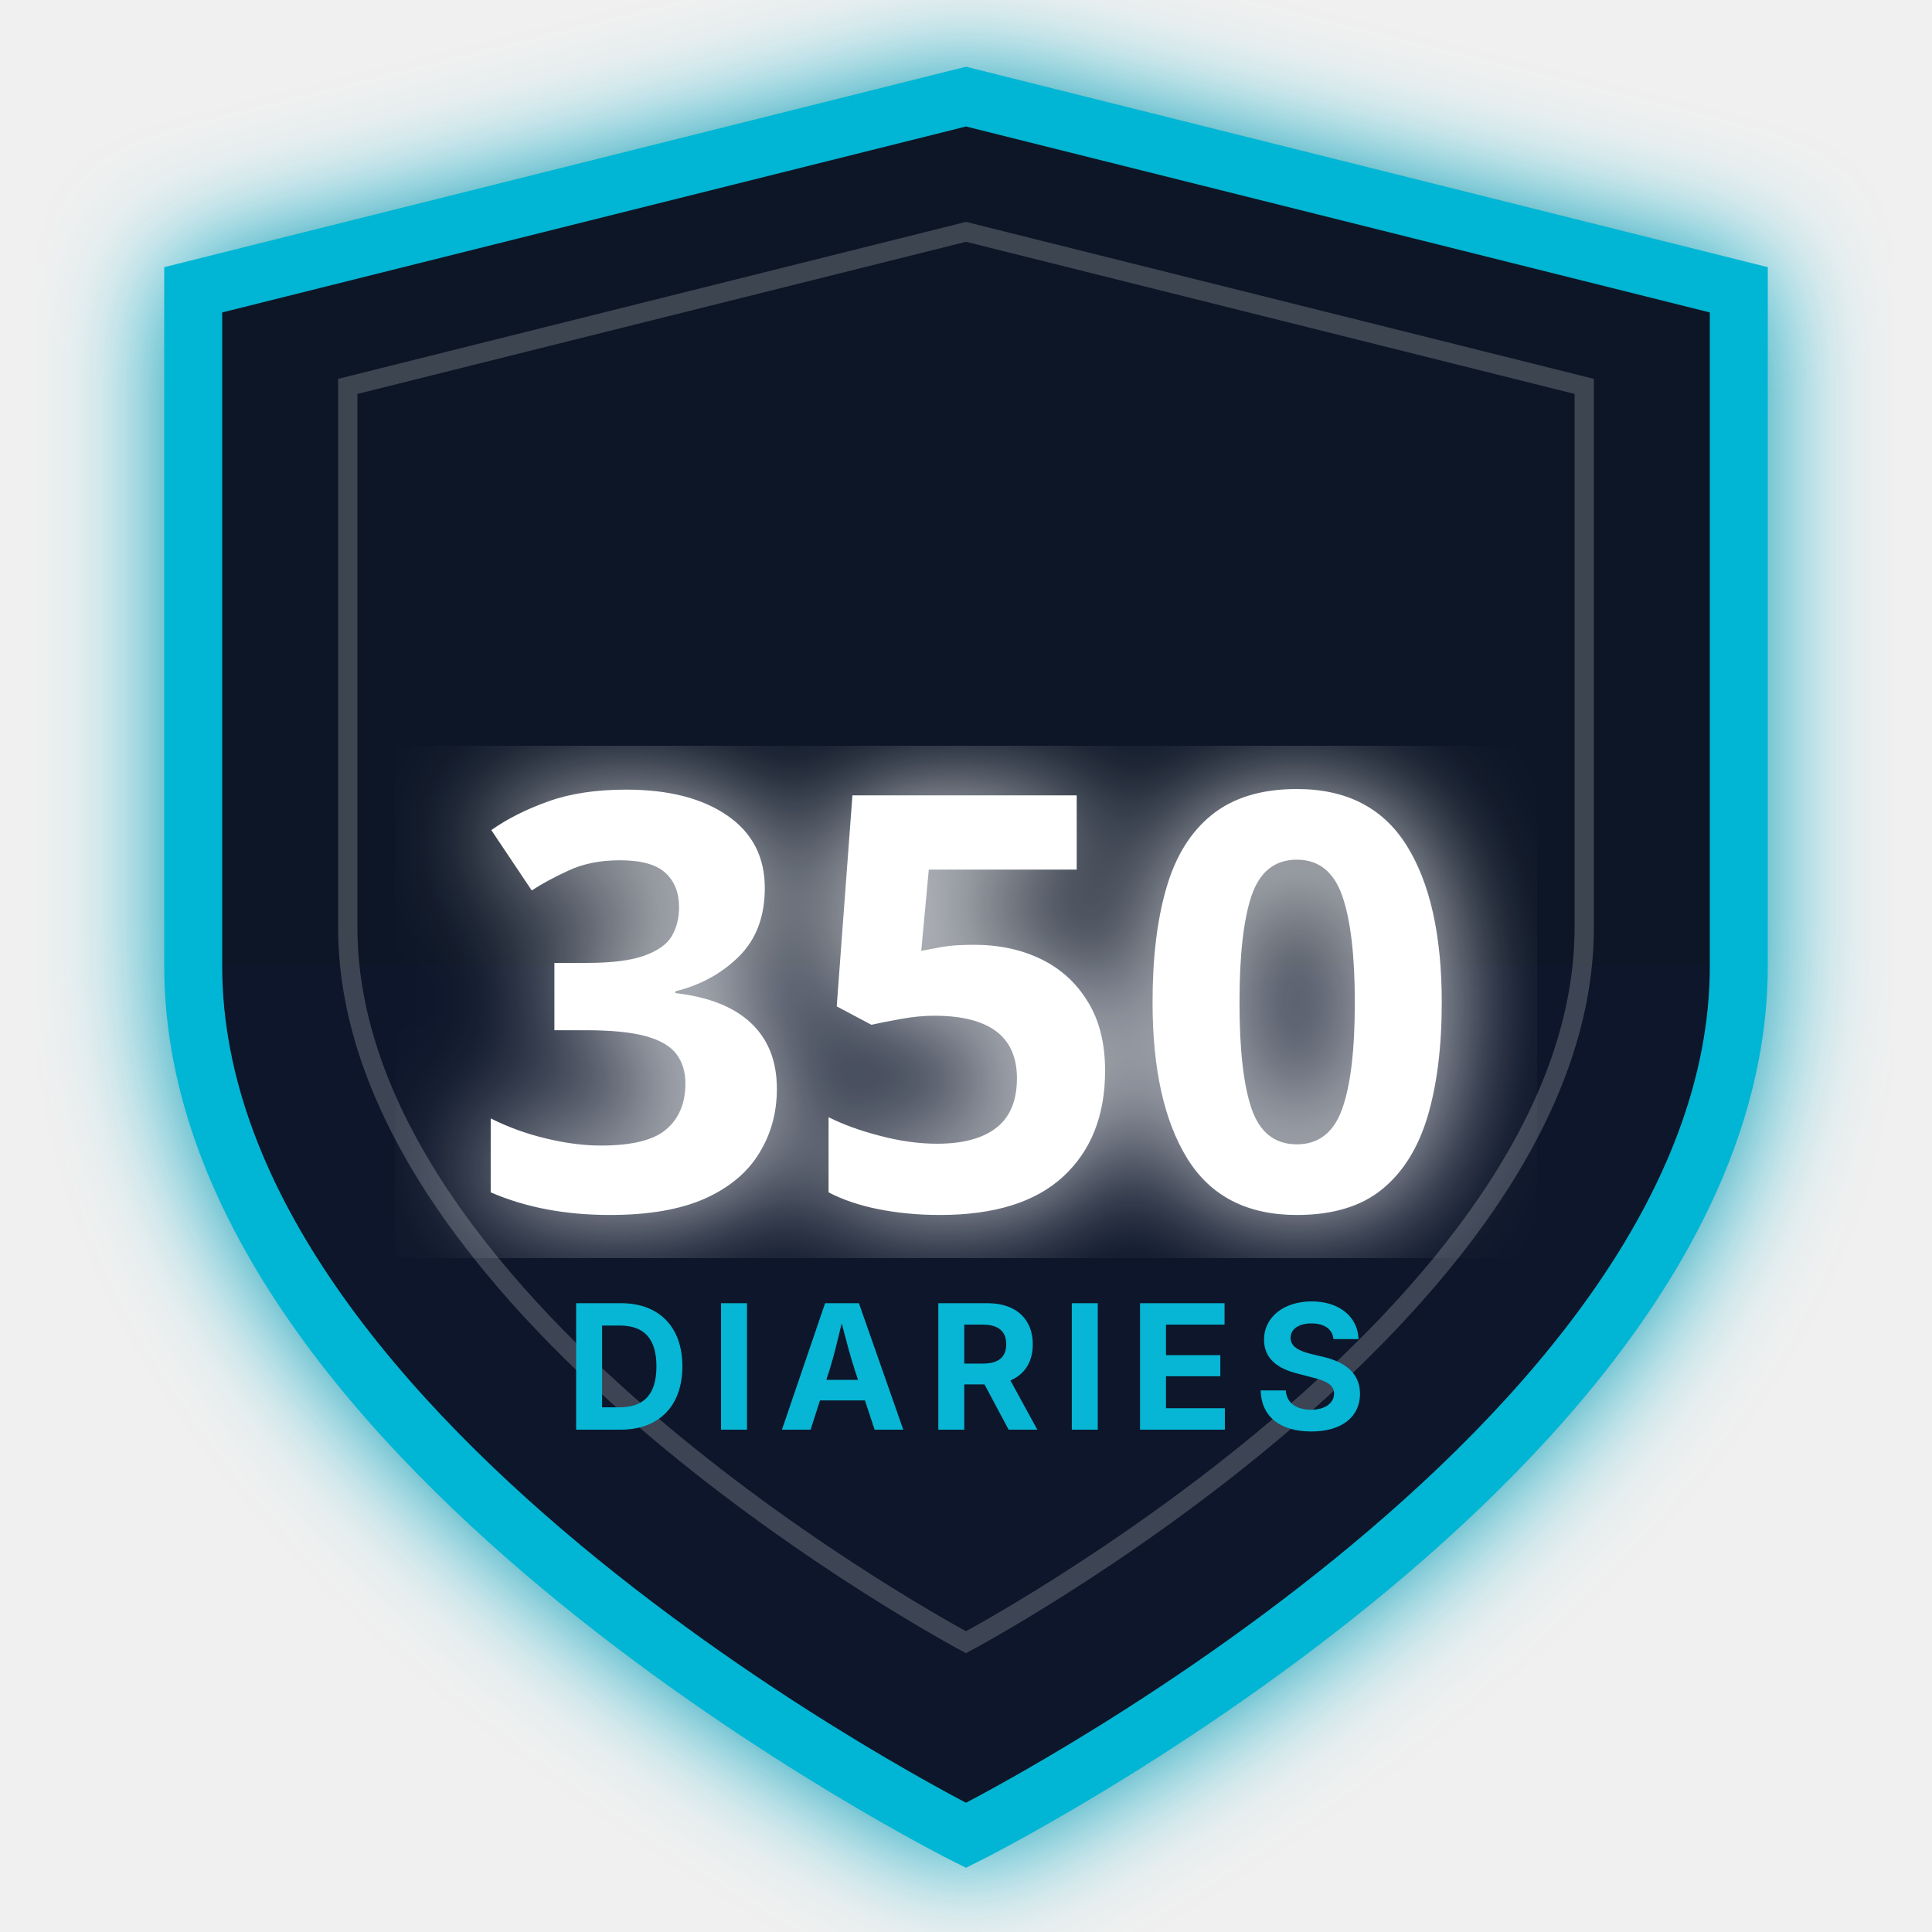
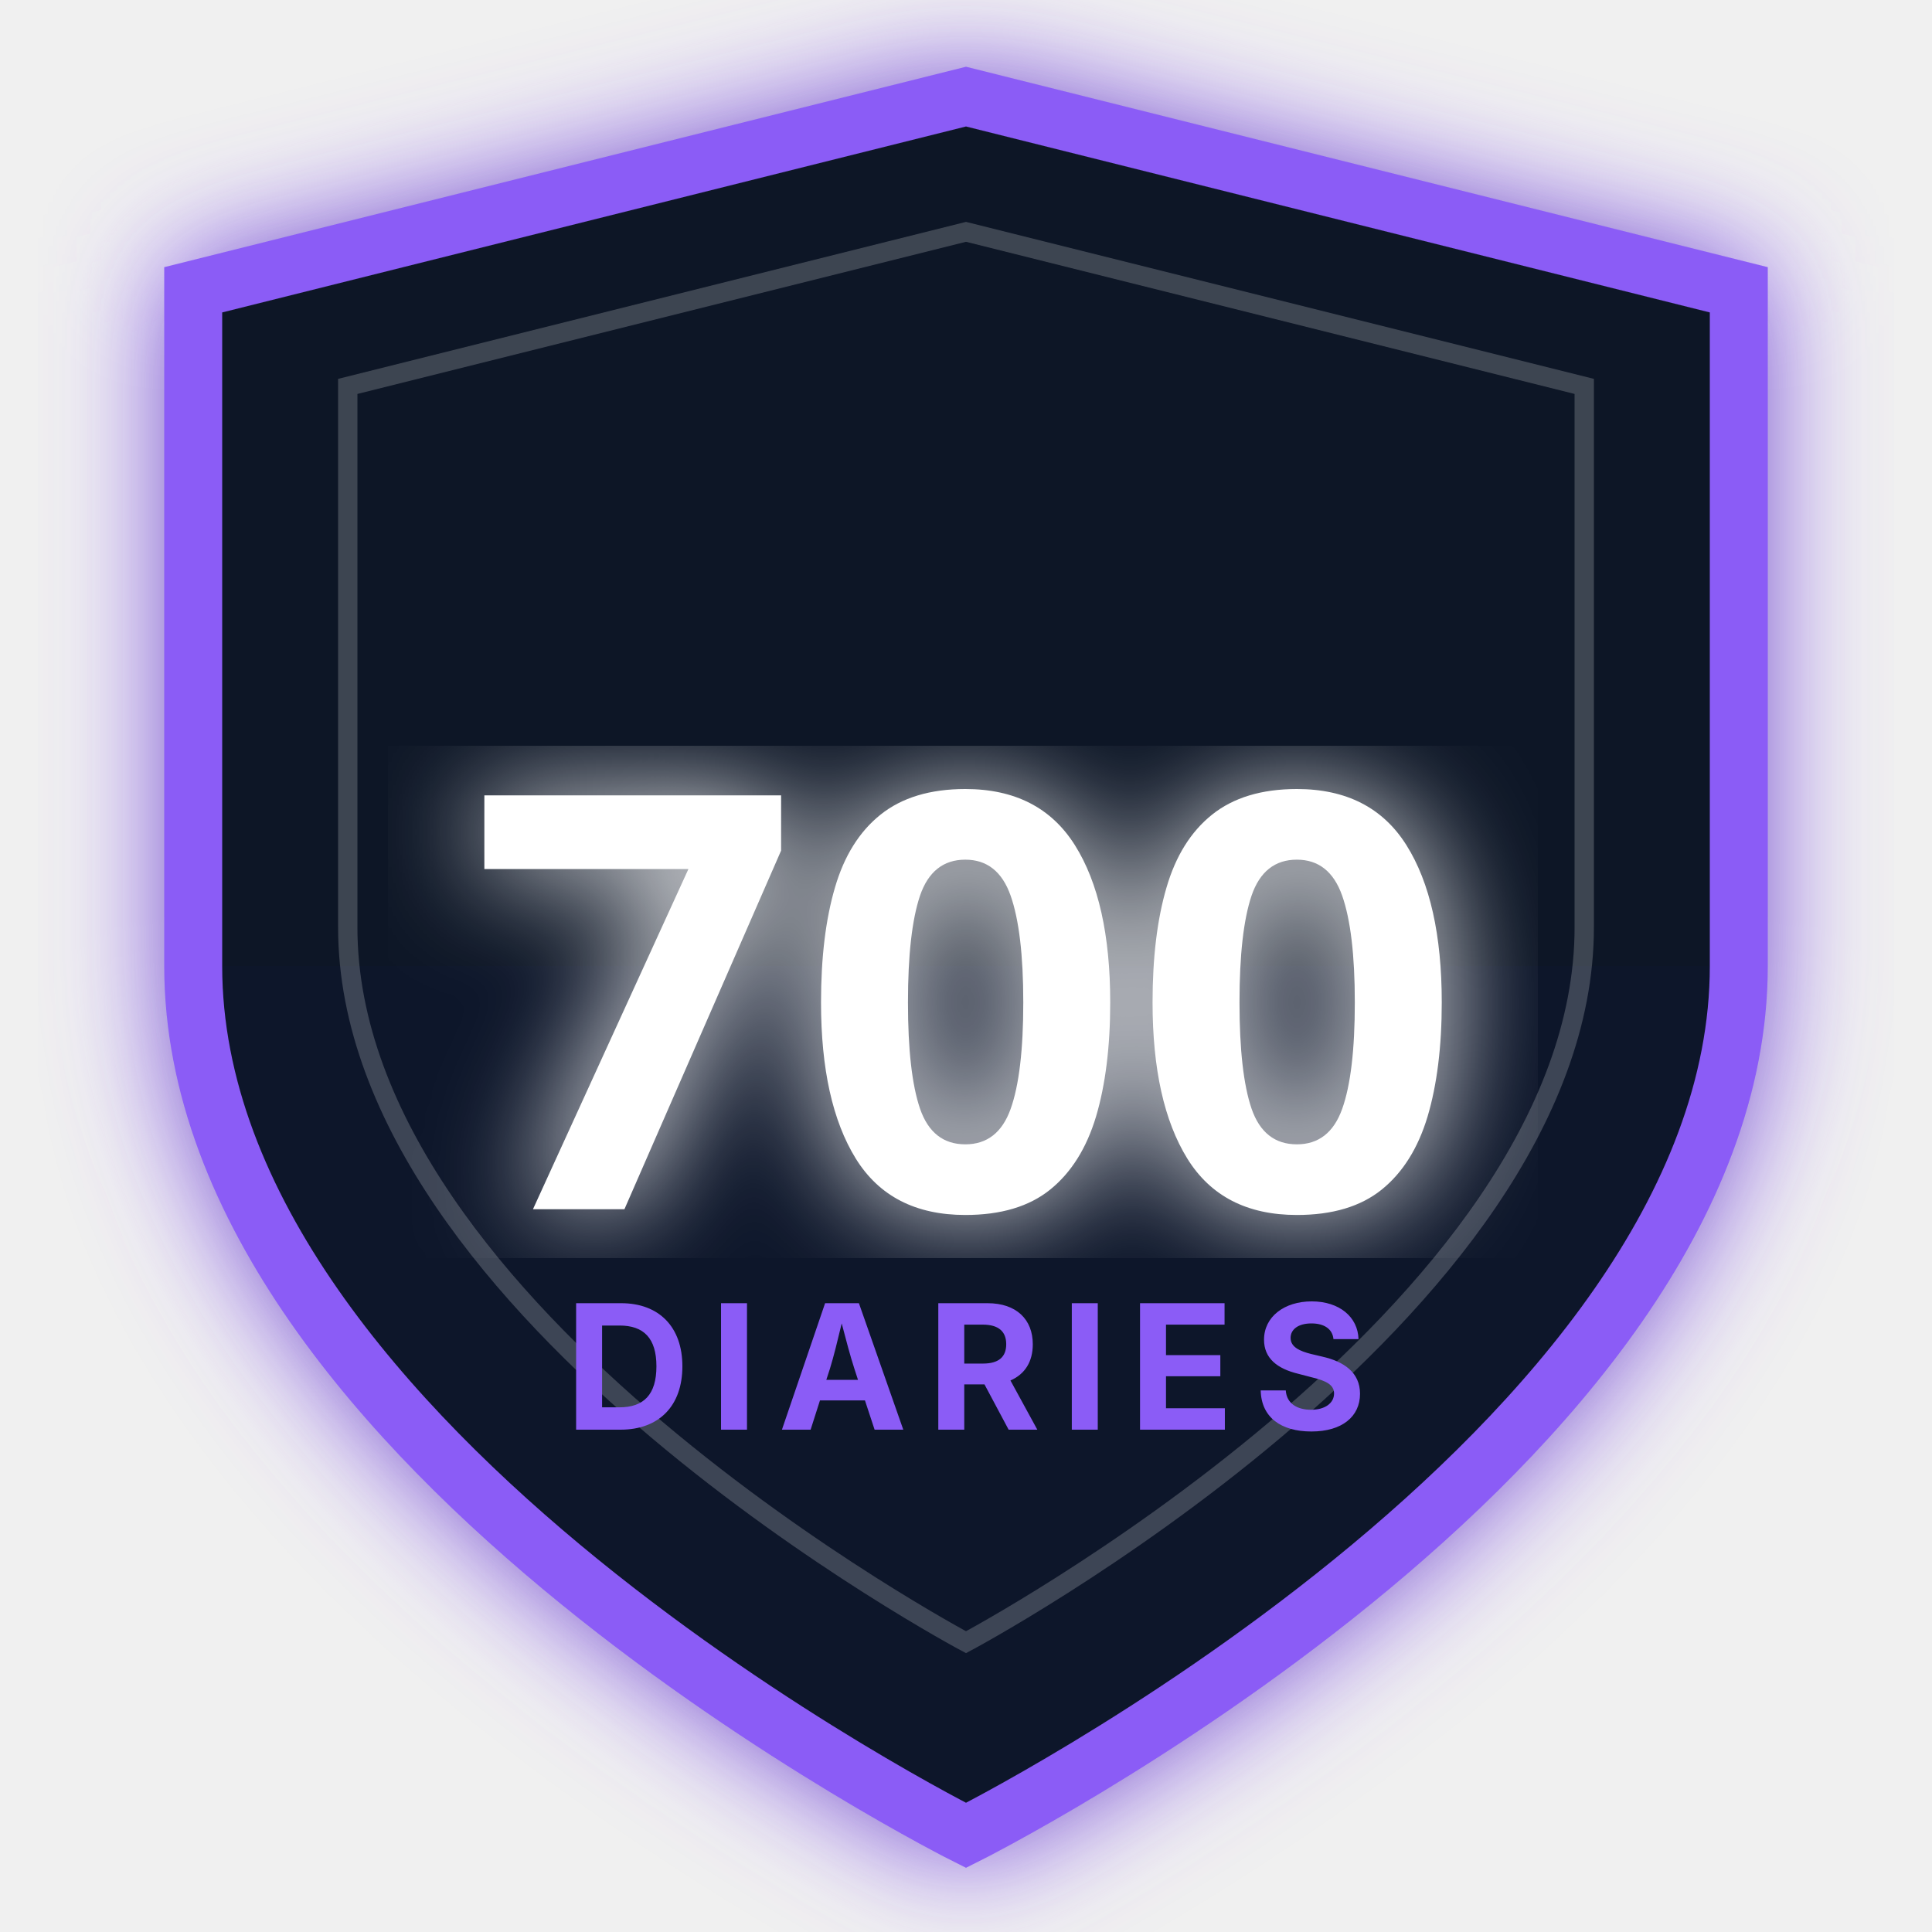
<svg xmlns="http://www.w3.org/2000/svg" viewBox="0 0 100 100">
  <defs>
    <filter id="glow2">
      <feGaussianBlur stdDeviation="3" result="blur" />
      <feMerge>
        <feMergeNode in="blur" />
        <feMergeNode in="SourceGraphic" />
      </feMerge>
    </filter>
    <linearGradient id="gradB" x1="0%" y1="0%" x2="0%" y2="100%">
      <stop offset="0%" stop-color="#111827" />
      <stop offset="100%" stop-color="#0f172a" />
    </linearGradient>
  </defs>
-   <path d="M 50,5 L 90,15 L 90,50 C 90,75 50,95 50,95 C 50,95 10,75 10,50 L 10,15 Z" fill="url(#gradB)" stroke="#06b6d4" stroke-width="3" filter="url(#glow2)" />
+   <path d="M 50,5 L 90,15 L 90,50 C 90,75 50,95 50,95 C 50,95 10,75 10,50 L 10,15 Z" fill="url(#gradB)" stroke="#8b5cf6" stroke-width="3" filter="url(#glow2)" />
  <path d="M 50,12 L 82,20 L 82,48 C 82,68 50,85 50,85 C 50,85 18,68 18,48 L 18,20 Z" fill="none" stroke="#ffffff" stroke-width="1" opacity="0.2" />
-   <text x="50" y="52" font-family="Impact, 'Arial Black', sans-serif" font-size="30" font-weight="900" fill="#ffffff" text-anchor="middle" dominant-baseline="middle" filter="url(#glow2)">350</text>
-   <text x="50" y="74" font-family="system-ui, -apple-system, sans-serif" font-size="9" font-weight="bold" fill="#06b6d4" text-anchor="middle" letter-spacing="1">DIARIES</text>
+   <text x="50" y="52" font-family="Impact, 'Arial Black', sans-serif" font-size="30" font-weight="900" fill="#ffffff" text-anchor="middle" dominant-baseline="middle" filter="url(#glow2)">700</text>
+   <text x="50" y="74" font-family="system-ui, -apple-system, sans-serif" font-size="9" font-weight="bold" fill="#8b5cf6" text-anchor="middle" letter-spacing="1">DIARIES</text>
</svg>
